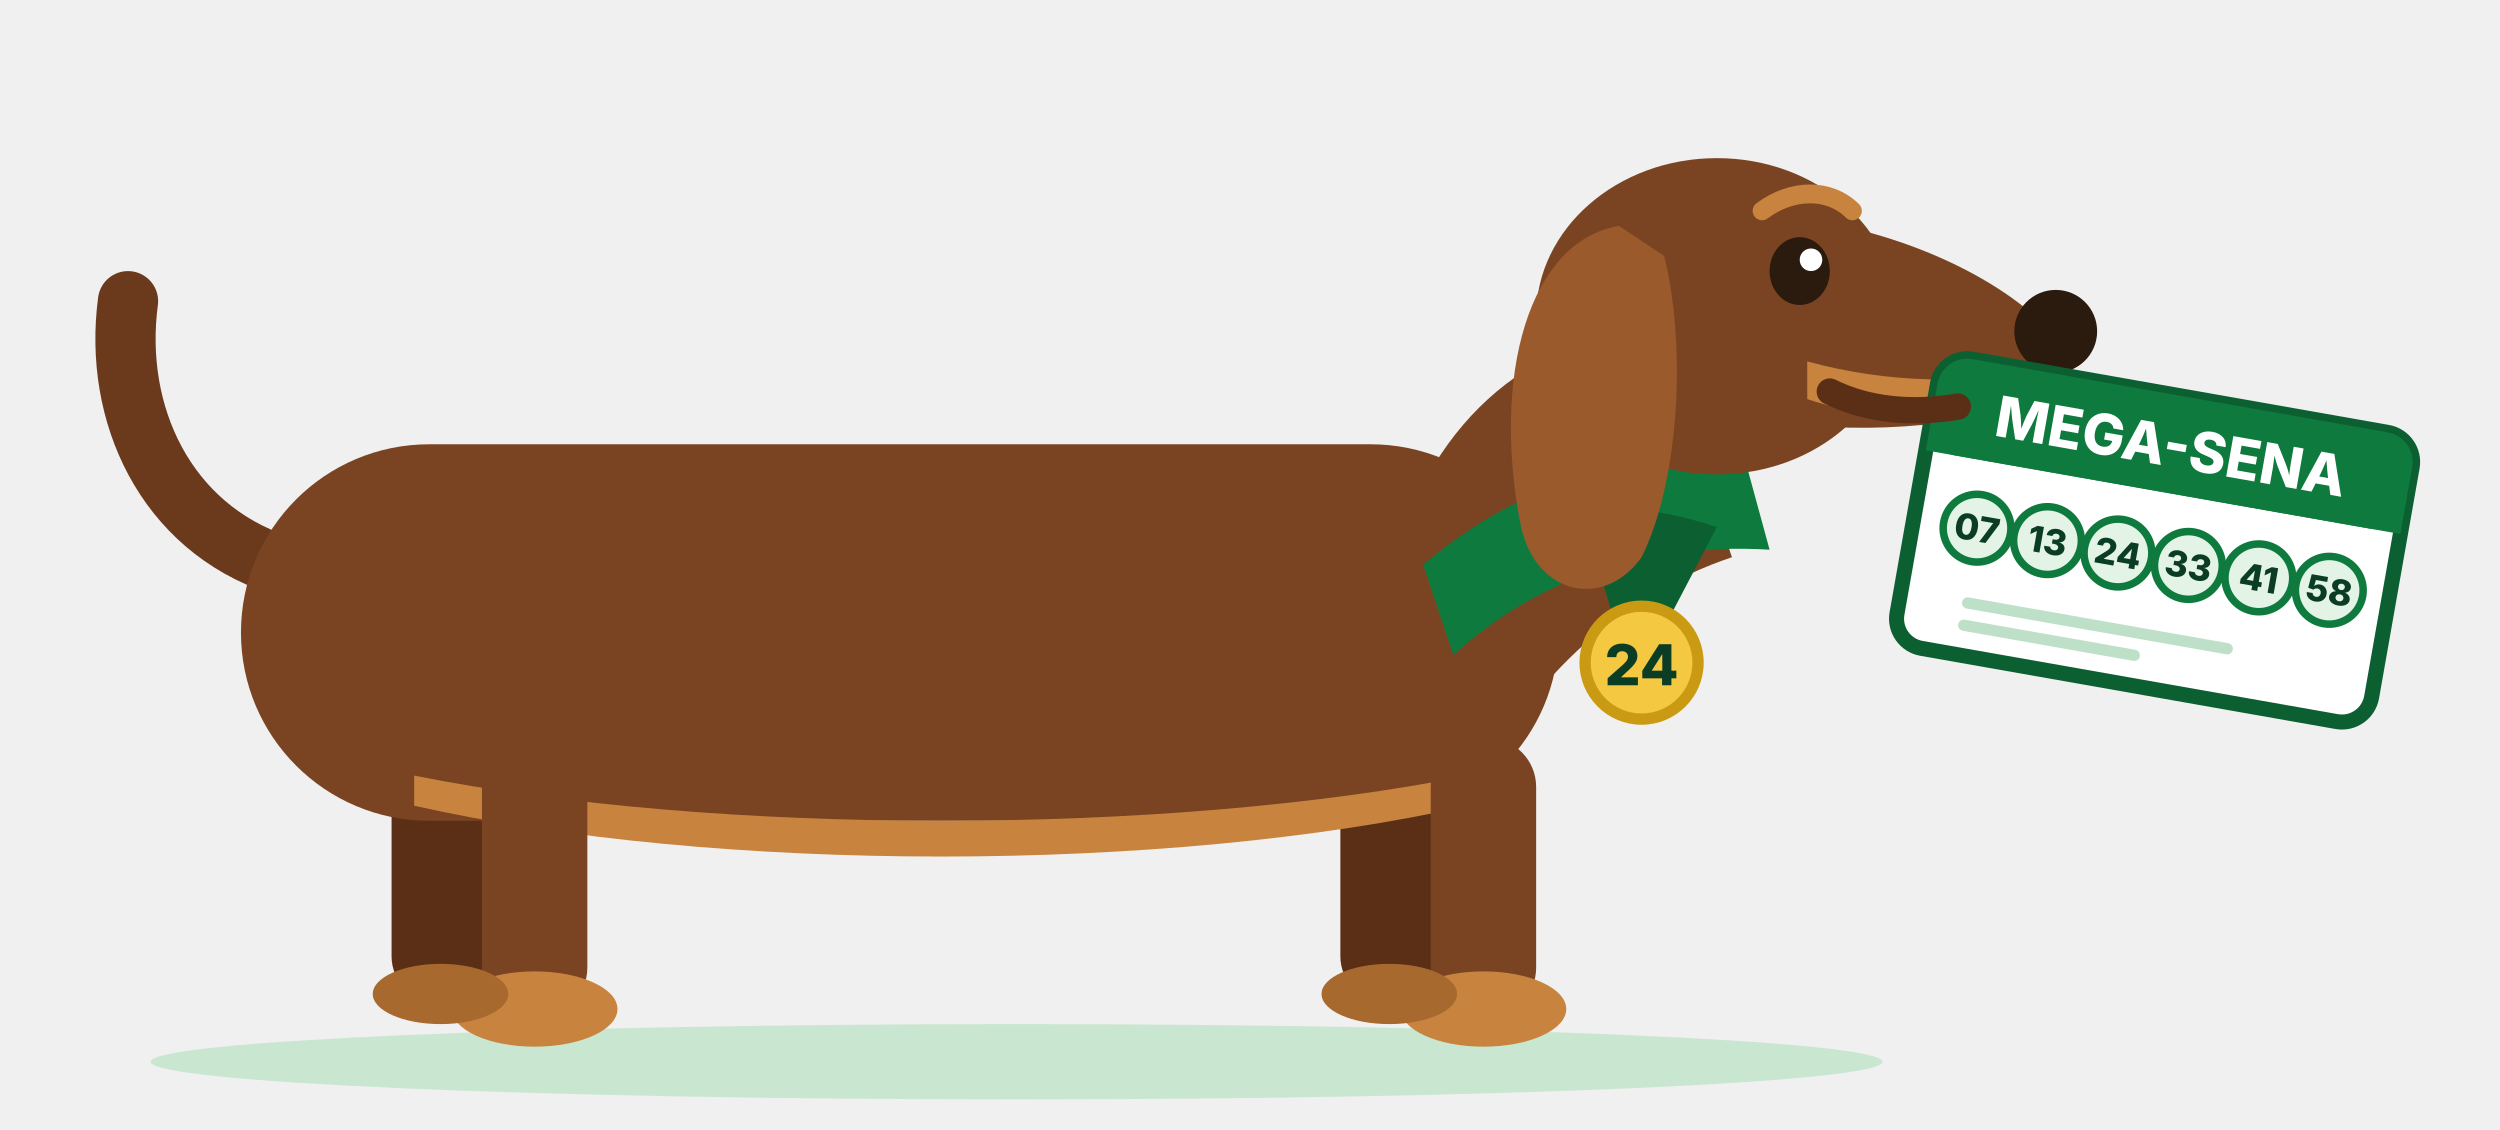
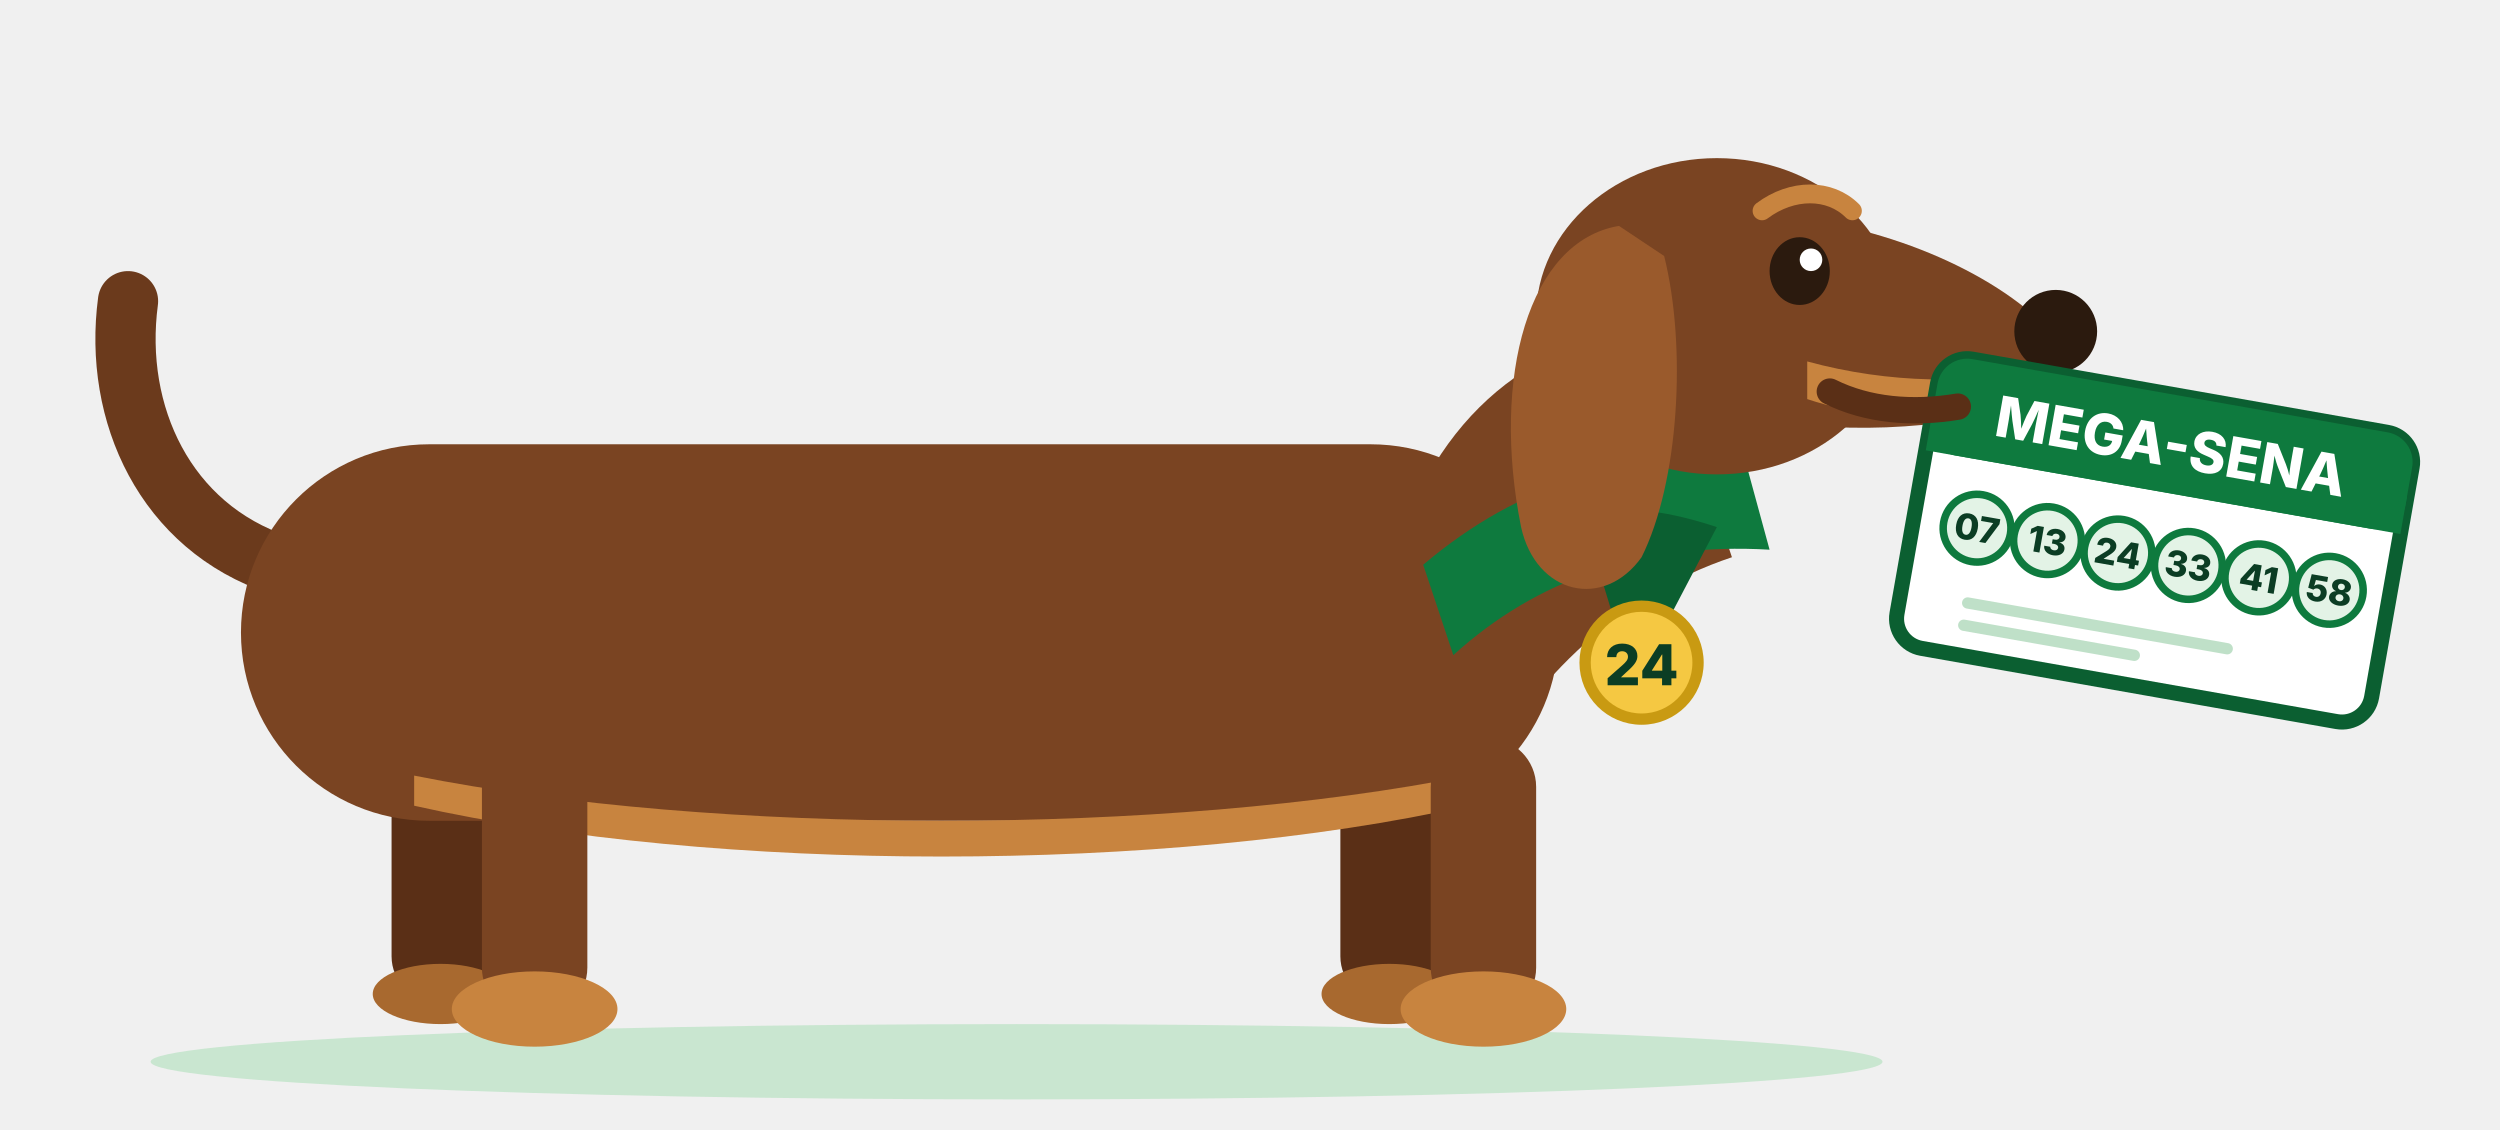
<svg xmlns="http://www.w3.org/2000/svg" viewBox="0 0 664 300">
+   <style>
+ .sx-lg,.sx-tf,.sx-tb,.sx-rabo{transform-box:fill-box}
+ .sx-lg{transform-origin:50% 0}
+ .sx-a{animation:sx-pa .6s ease-in-out infinite}
+ .sx-b{animation:sx-pa .6s ease-in-out infinite reverse}
+ .sx-rabo{transform-origin:100% 100%;animation:sx-rabo .5s ease-in-out infinite alternate}
+ .sx-corpo{animation:sx-bob .3s ease-in-out infinite alternate}
+ .sx-tf,.sx-tb{transform-origin:50% 50%}
+ .sx-tb{transform:scaleX(0)}
+ .sx-tf{animation:sx-tf 7s ease-in-out infinite}
+ .sx-tb{animation:sx-tb 7s ease-in-out infinite}
+ .sx-pisca{animation:sx-pisca .45s steps(1) infinite}
+ @keyframes sx-pa{0%,100%{transform:rotate(14deg)}50%{transform:rotate(-14deg)}}
+ @keyframes sx-rabo{from{transform:rotate(-10deg)}to{transform:rotate(12deg)}}
+ @keyframes sx-bob{from{transform:translateY(0)}to{transform:translateY(-3px)}}
+ @keyframes sx-tf{0%,42%{transform:scaleX(1)}48%,94%{transform:scaleX(0)}100%{transform:scaleX(1)}}
+ @keyframes sx-tb{0%,48%{transform:scaleX(0)}54%,88%{transform:scaleX(1)}94%,100%{transform:scaleX(0)}}
+ @keyframes sx-pisca{0%{opacity:1}50%{opacity:.25}}
+ @media (prefers-reduced-motion:reduce){.sx-a,.sx-b,.sx-rabo,.sx-corpo,.sx-tf,.sx-tb,.sx-pisca{animation:none}}
+ </style>
  <ellipse cx="270" cy="282" rx="230" ry="10" fill="#C9E6D0" />
-   <path d="M74 150c-30-10-44-40-40-70" fill="none" stroke="#6B3A1C" stroke-width="16" stroke-linecap="round" />
-   <rect x="104" y="196" width="26" height="70" rx="12" fill="#5A2F16" />
-   <rect x="356" y="196" width="26" height="70" rx="12" fill="#5A2F16" />
-   <rect x="64" y="118" width="350" height="100" rx="50" fill="#7A4422" />
-   <path d="M110 206c80 16 200 16 280 0v8c-80 18-200 18-280 0z" fill="#C8843F" />
-   <rect x="128" y="196" width="28" height="74" rx="13" fill="#7A4422" />
-   <rect x="380" y="196" width="28" height="74" rx="13" fill="#7A4422" />
-   <ellipse cx="142" cy="268" rx="22" ry="10" fill="#C8843F" />
-   <ellipse cx="117" cy="264" rx="18" ry="8" fill="#A8692F" />
-   <ellipse cx="394" cy="268" rx="22" ry="10" fill="#C8843F" />
-   <ellipse cx="369" cy="264" rx="18" ry="8" fill="#A8692F" />
-   <path d="M370 150c10-40 40-62 70-62l20 60c-30 10-56 34-70 66z" fill="#7A4422" />
-   <path d="M378 150c26-22 54-30 86-26l6 22c-34-2-62 8-84 28z" fill="#0E7A3E" />
-   <path d="M420 136l14 46 22-42c-12-4-24-6-36-4z" fill="#0B5F31" />
-   <circle cx="436" cy="176" r="15" fill="#F5C842" stroke="#C99A12" stroke-width="3" />
-   <text x="436" y="182" font-family="Outfit, Inter, Arial, sans-serif" font-weight="800" font-size="15" text-anchor="middle" fill="#0B3D24">24</text>
-   <ellipse cx="456" cy="84" rx="48" ry="42" fill="#7A4422" />
-   <path d="M478 58c30 4 58 18 70 34 4 6 0 14-8 16-26 6-52 8-78 2z" fill="#7A4422" />
-   <path d="M480 96c22 6 44 6 62 2-14 12-38 16-62 8z" fill="#C8843F" />
-   <circle cx="546" cy="88" r="11" fill="#2B1A0E" />
-   <path d="M430 60c-24 4-34 40-26 80 4 18 22 22 32 8 10-20 12-56 6-80z" fill="#9A5A2C" />
-   <ellipse cx="478" cy="72" rx="8" ry="9" fill="#2B1A0E" />
-   <circle cx="481" cy="69" r="3" fill="#fff" />
-   <path d="M468 56c8-6 18-6 24 0" fill="none" stroke="#C8843F" stroke-width="5" stroke-linecap="round" />
-   <g transform="translate(86 -10) rotate(10 430 104)">
-     <rect x="430" y="104" width="128" height="78" rx="8" fill="#fff" stroke="#0B5F31" stroke-width="4" />
-     <rect x="430" y="104" width="128" height="26" rx="8" fill="#0E7A3E" />
-     <rect x="430" y="120" width="128" height="10" fill="#0E7A3E" />
-     <text x="494" y="123" font-family="Outfit, Inter, Arial, sans-serif" font-weight="800" font-size="15" text-anchor="middle" fill="#fff">MEGA-SENA</text>
-     <g stroke="#0E7A3E" stroke-width="2">
-       <circle cx="447" cy="148" r="9" fill="#E3F3E6" />
-       <circle cx="466" cy="148" r="9" fill="#E3F3E6" />
-       <circle cx="485" cy="148" r="9" fill="#E3F3E6" />
-       <circle cx="504" cy="148" r="9" fill="#E3F3E6" />
-       <circle cx="523" cy="148" r="9" fill="#E3F3E6" />
-       <circle cx="542" cy="148" r="9" fill="#E3F3E6" />
+   <g class="sx-corpo">
+     <path class="sx-rabo" d="M74 150c-30-10-44-40-40-70" fill="none" stroke="#6B3A1C" stroke-width="16" stroke-linecap="round" />
+     <g class="sx-lg sx-a">
+       <rect x="104" y="196" width="26" height="70" rx="12" fill="#5A2F16" />
+       <ellipse cx="117" cy="264" rx="18" ry="8" fill="#A8692F" />
    </g>
-     <g font-family="Outfit, Inter, Arial, sans-serif" font-weight="800" font-size="9.5" text-anchor="middle" fill="#0B3D24">
-       <text x="447" y="151.5">07</text>
-       <text x="466" y="151.5">13</text>
-       <text x="485" y="151.5">24</text>
-       <text x="504" y="151.5">33</text>
-       <text x="523" y="151.5">41</text>
-       <text x="542" y="151.5">58</text>
+     <g class="sx-lg sx-b">
+       <rect x="356" y="196" width="26" height="70" rx="12" fill="#5A2F16" />
+       <ellipse cx="369" cy="264" rx="18" ry="8" fill="#A8692F" />
    </g>
-     <path d="M448 168h70M448 174h46" stroke="#BFE0C8" stroke-width="3" stroke-linecap="round" />
+     <rect x="64" y="118" width="350" height="100" rx="50" fill="#7A4422" />
+     <path d="M110 206c80 16 200 16 280 0v8c-80 18-200 18-280 0z" fill="#C8843F" />
+     <g class="sx-lg sx-b">
+       <rect x="128" y="196" width="28" height="74" rx="13" fill="#7A4422" />
+       <ellipse cx="142" cy="268" rx="22" ry="10" fill="#C8843F" />
+     </g>
+     <g class="sx-lg sx-a">
+       <rect x="380" y="196" width="28" height="74" rx="13" fill="#7A4422" />
+       <ellipse cx="394" cy="268" rx="22" ry="10" fill="#C8843F" />
+     </g>
+     <path d="M370 150c10-40 40-62 70-62l20 60c-30 10-56 34-70 66z" fill="#7A4422" />
+     <path d="M378 150c26-22 54-30 86-26l6 22c-34-2-62 8-84 28z" fill="#0E7A3E" />
+     <path d="M420 136l14 46 22-42c-12-4-24-6-36-4z" fill="#0B5F31" />
+     <circle cx="436" cy="176" r="15" fill="#F5C842" stroke="#C99A12" stroke-width="3" />
+     <text x="436" y="182" font-family="Outfit, Inter, Arial, sans-serif" font-weight="800" font-size="15" text-anchor="middle" fill="#0B3D24">24</text>
+     <ellipse cx="456" cy="84" rx="48" ry="42" fill="#7A4422" />
+     <path d="M478 58c30 4 58 18 70 34 4 6 0 14-8 16-26 6-52 8-78 2z" fill="#7A4422" />
+     <path d="M480 96c22 6 44 6 62 2-14 12-38 16-62 8z" fill="#C8843F" />
+     <circle cx="546" cy="88" r="11" fill="#2B1A0E" />
+     <path d="M430 60c-24 4-34 40-26 80 4 18 22 22 32 8 10-20 12-56 6-80z" fill="#9A5A2C" />
+     <ellipse cx="478" cy="72" rx="8" ry="9" fill="#2B1A0E" />
+     <circle cx="481" cy="69" r="3" fill="#fff" />
+     <path d="M468 56c8-6 18-6 24 0" fill="none" stroke="#C8843F" stroke-width="5" stroke-linecap="round" />
+     <g transform="translate(86 -10) rotate(10 430 104)">
+       <g class="sx-tf">
+         <rect x="430" y="104" width="128" height="78" rx="8" fill="#fff" stroke="#0B5F31" stroke-width="4" />
+         <rect x="430" y="104" width="128" height="26" rx="8" fill="#0E7A3E" />
+         <rect x="430" y="120" width="128" height="10" fill="#0E7A3E" />
+         <text x="494" y="123" font-family="Outfit, Inter, Arial, sans-serif" font-weight="800" font-size="15" text-anchor="middle" fill="#fff">MEGA-SENA</text>
+         <g stroke="#0E7A3E" stroke-width="2">
+           <circle cx="447" cy="148" r="9" fill="#E3F3E6" />
+           <circle cx="466" cy="148" r="9" fill="#E3F3E6" />
+           <circle cx="485" cy="148" r="9" fill="#E3F3E6" />
+           <circle cx="504" cy="148" r="9" fill="#E3F3E6" />
+           <circle cx="523" cy="148" r="9" fill="#E3F3E6" />
+           <circle cx="542" cy="148" r="9" fill="#E3F3E6" />
+         </g>
+         <g font-family="Outfit, Inter, Arial, sans-serif" font-weight="800" font-size="9.5" text-anchor="middle" fill="#0B3D24">
+           <text x="447" y="151.5">07</text>
+           <text x="466" y="151.5">13</text>
+           <text x="485" y="151.5">24</text>
+           <text x="504" y="151.5">33</text>
+           <text x="523" y="151.5">41</text>
+           <text x="542" y="151.5">58</text>
+         </g>
+         <path d="M448 168h70M448 174h46" stroke="#BFE0C8" stroke-width="3" stroke-linecap="round" />
+       </g>
+       <g class="sx-tb">
+         <rect x="430" y="104" width="128" height="78" rx="8" fill="#F5C842" stroke="#C99A12" stroke-width="4" />
+         <rect x="430" y="104" width="128" height="26" rx="8" fill="#0E7A3E" />
+         <rect x="430" y="120" width="128" height="10" fill="#0E7A3E" />
+         <text x="494" y="123" font-family="Outfit, Inter, Arial, sans-serif" font-weight="800" font-size="15" text-anchor="middle" fill="#fff">MEGA-SENA</text>
+         <g class="sx-pisca">
+           <text x="494" y="164" font-family="Outfit, Inter, Arial, sans-serif" font-weight="900" font-size="18" text-anchor="middle" fill="#0B3D24">PREMIADO!</text>
+           <path d="M440 140l3 6 6 1-5 4 1 6-5-3-5 3 1-6-5-4 6-1zM548 162l2 4 4 1-3 3 1 4-4-2-4 2 1-4-3-3 4-1z" fill="#fff" />
+         </g>
+       </g>
+     </g>
+     <path d="M486 104c10 5 22 6 34 4" fill="none" stroke="#5A2F16" stroke-width="7" stroke-linecap="round" />
  </g>
-   <path d="M486 104c10 5 22 6 34 4" fill="none" stroke="#5A2F16" stroke-width="7" stroke-linecap="round" />
</svg>
